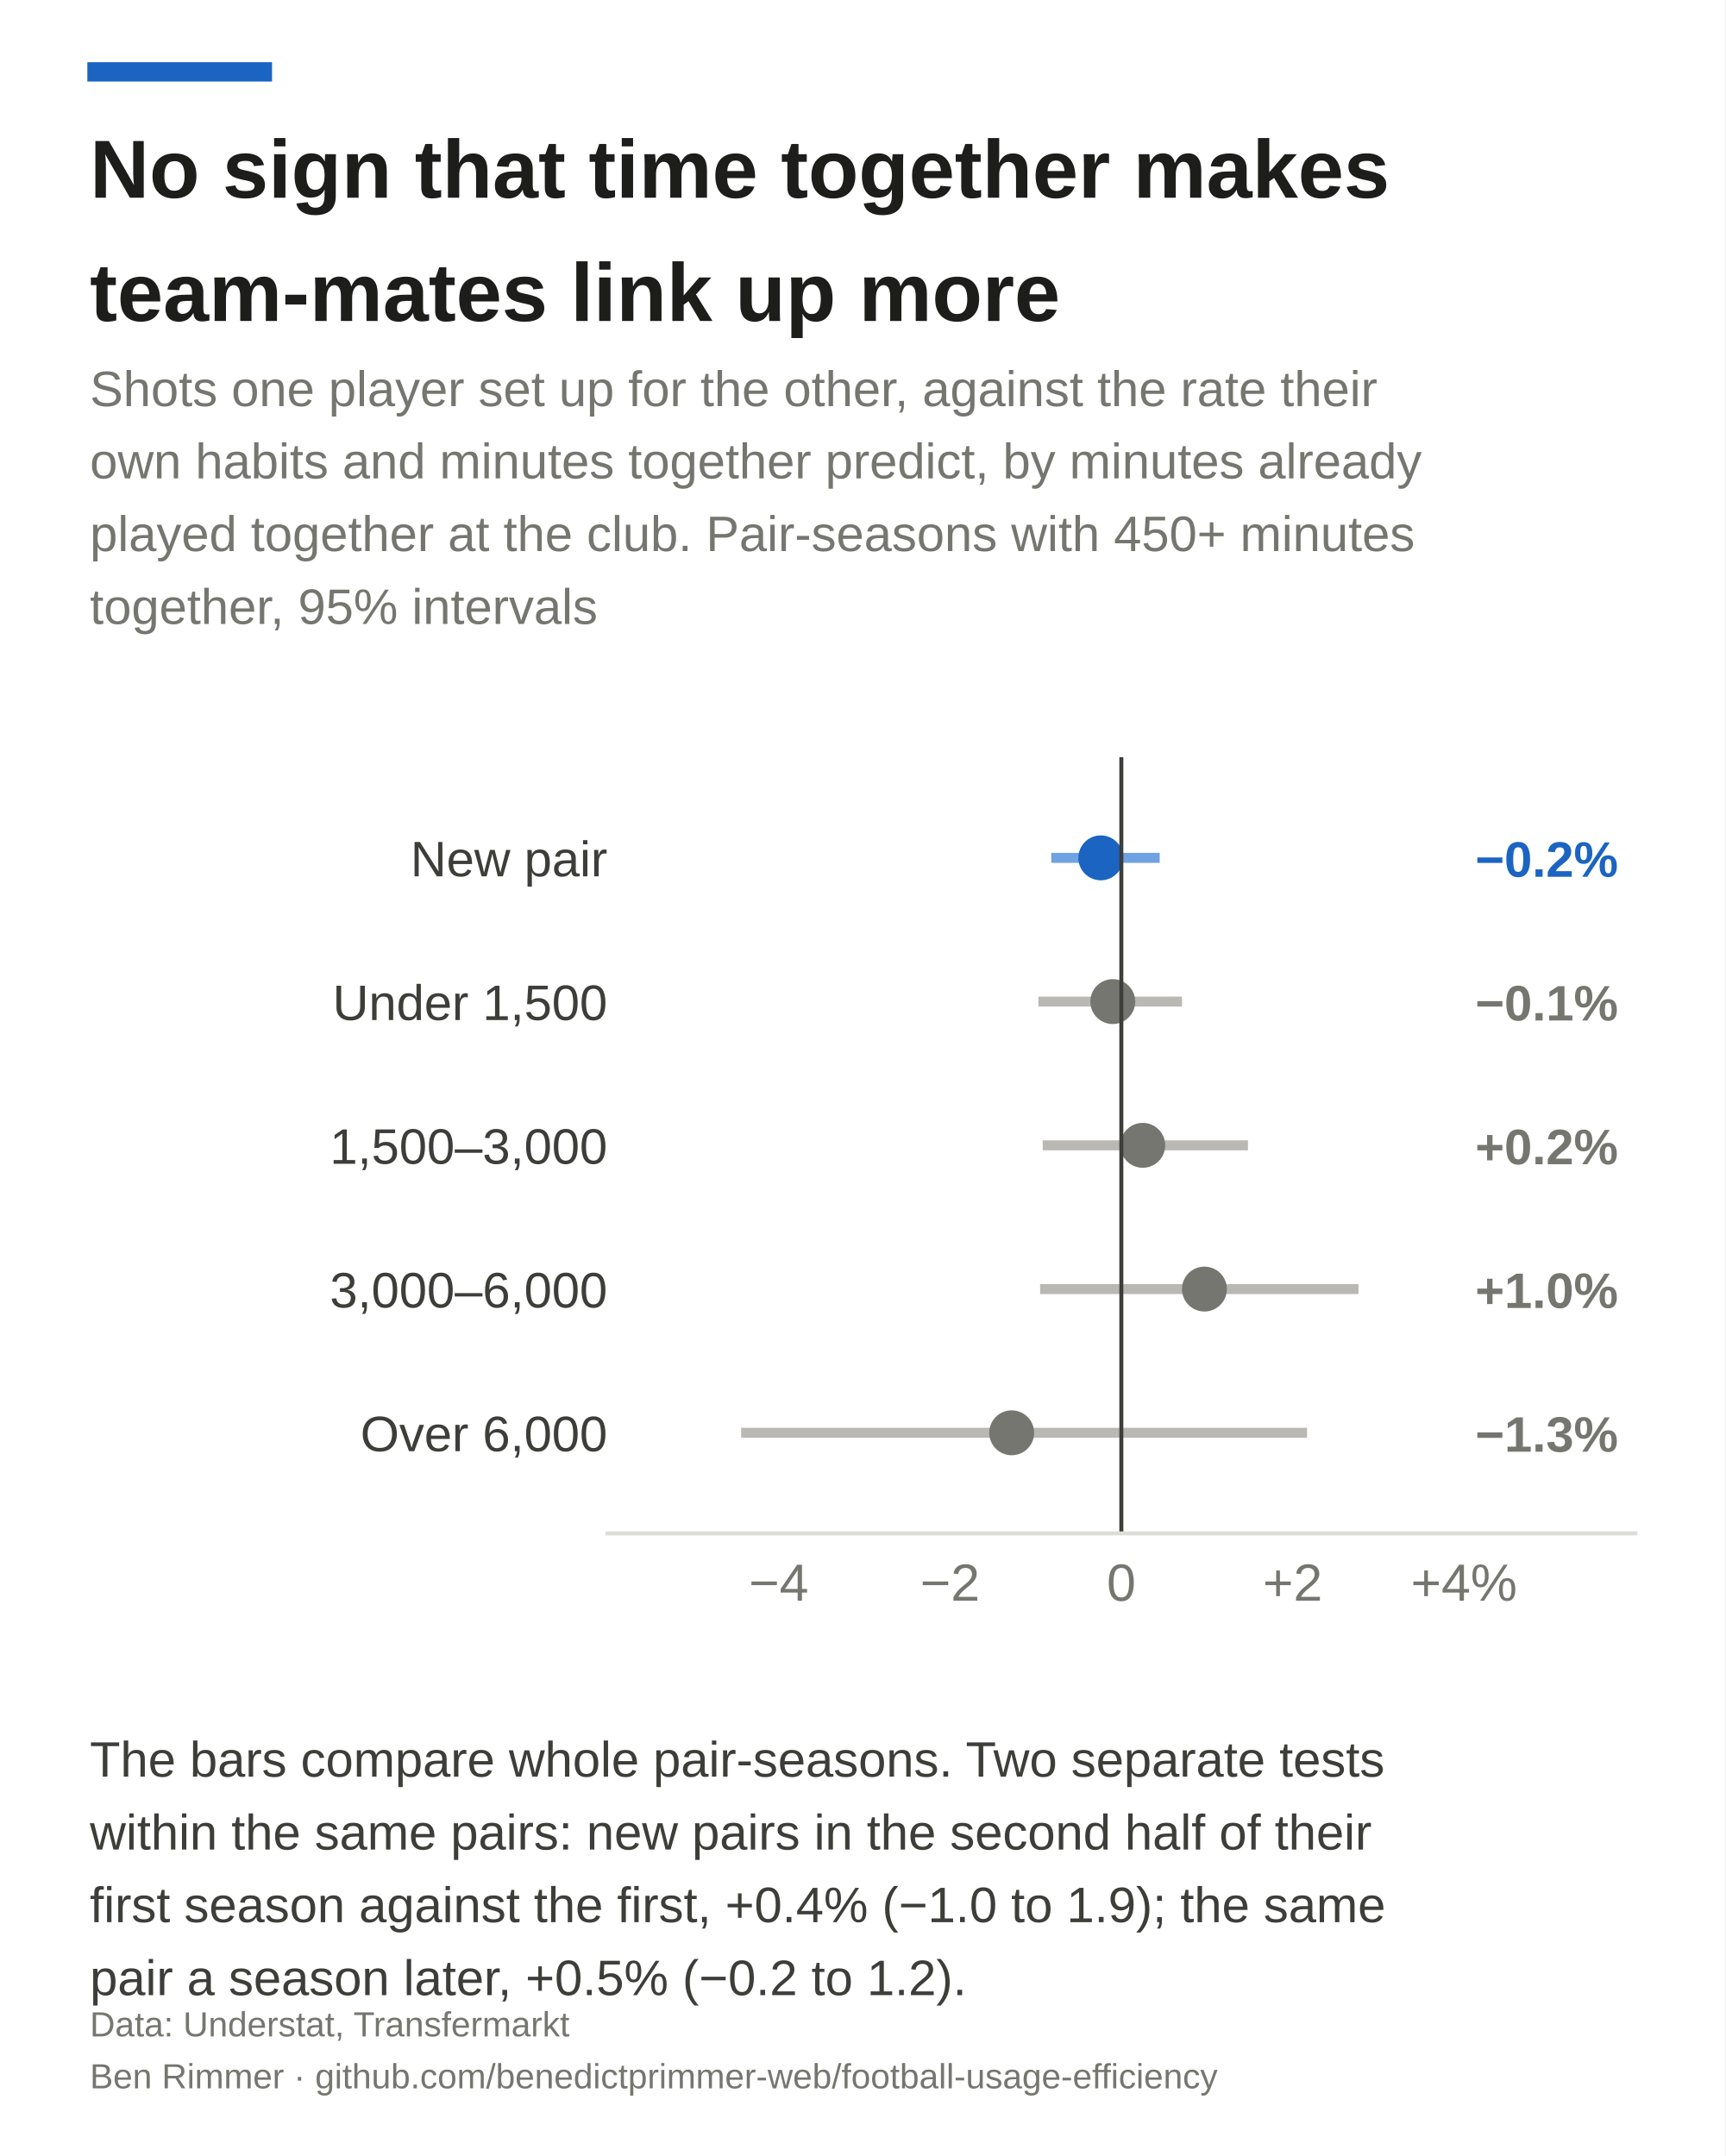
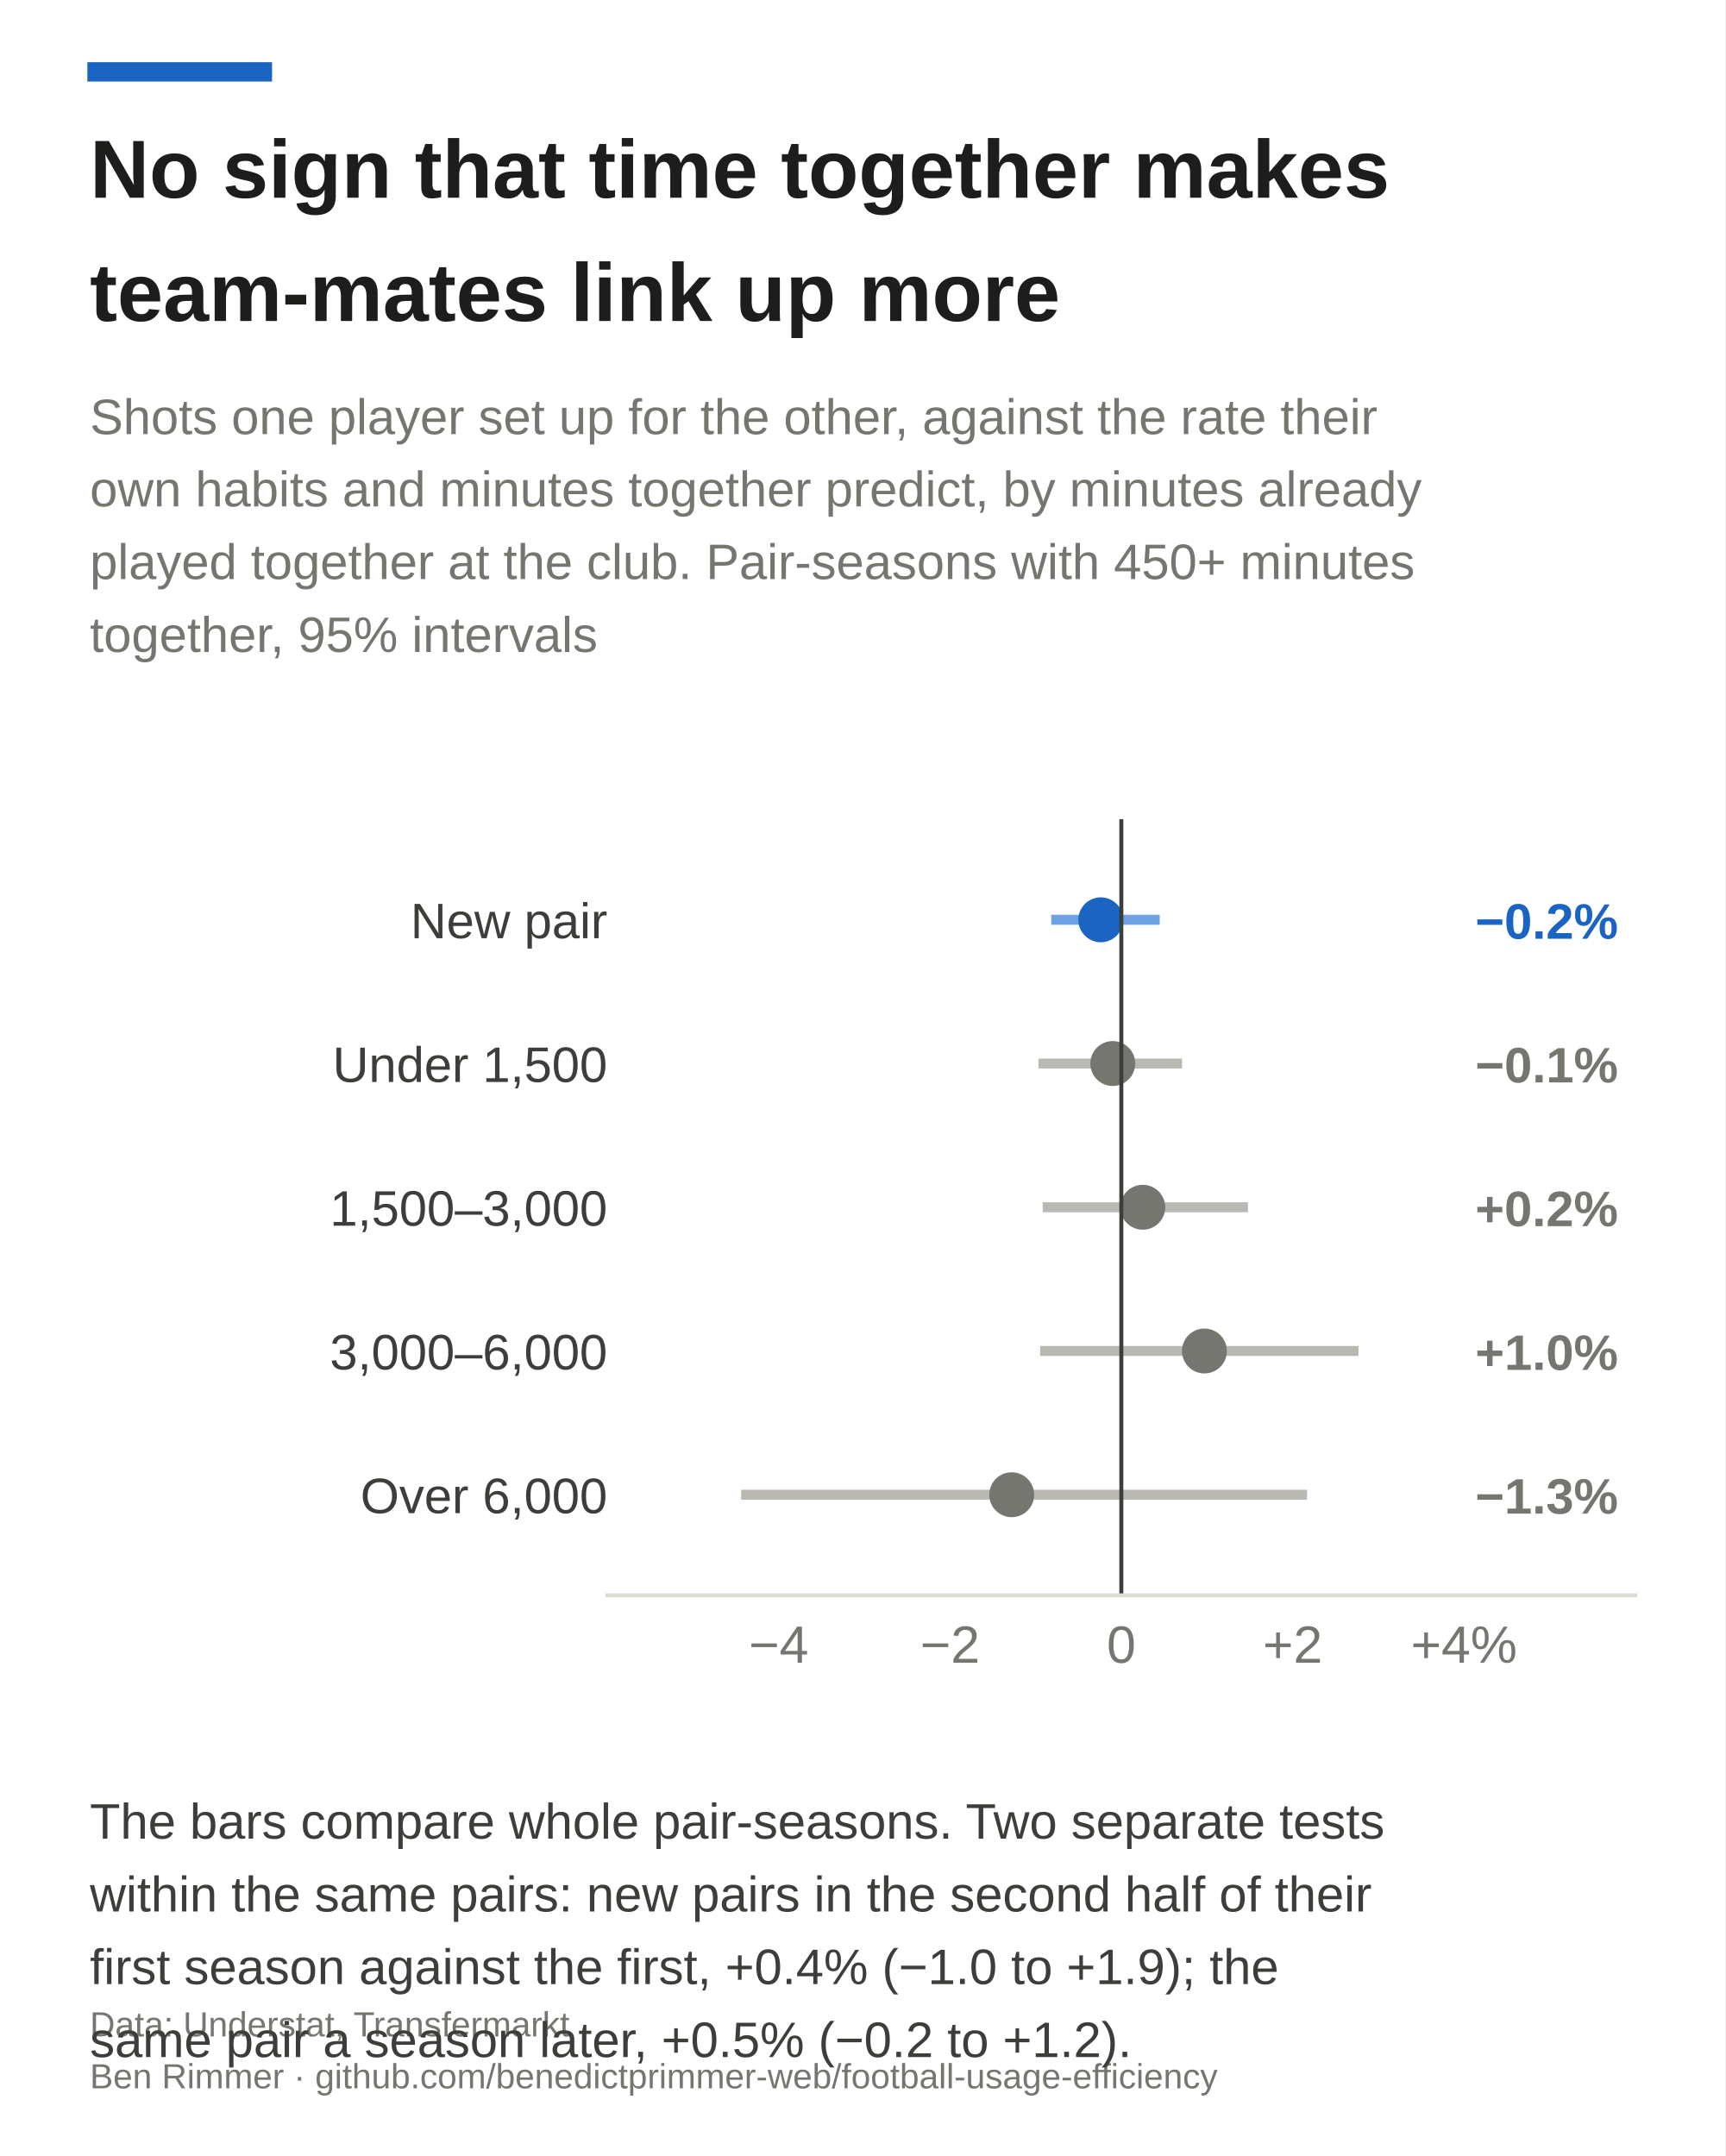
<svg xmlns="http://www.w3.org/2000/svg" xmlns:xlink="http://www.w3.org/1999/xlink" width="345.6pt" height="432pt" viewBox="0 0 345.6 432" version="1.1">
  <defs>
    <style type="text/css">*{stroke-linejoin: round; stroke-linecap: butt}</style>
  </defs>
  <g id="figure_1">
    <g id="patch_1">
      <path d="M 0 432  L 345.6 432  L 345.6 0  L 0 0  z " style="fill: #ffffff" />
    </g>
    <g id="axes_1">
      <g id="patch_2">
-         <path d="M 121.68 307.25  L 327.6 307.25  L 327.6 151.73  L 121.68 151.73  z " style="fill: #ffffff" />
+         <path d="M 121.68 319.66  L 327.6 319.66  L 327.6 164.14  L 121.68 164.14  z " style="fill: #ffffff" />
      </g>
      <g id="matplotlib.axis_1">
        <g id="xtick_1">
          <g id="line2d_1" />
          <g id="text_1">
-             <text style="font-size: 10.5px; font-family: 'Helvetica Neue', 'Arial', 'DejaVu Sans'; text-anchor: middle; fill: #767671" x="156" y="320.746" transform="rotate(-0 156 320.746)">−4</text>
+             <text style="font-size: 10.5px; font-family: 'Helvetica Neue', 'Arial', 'DejaVu Sans'; text-anchor: middle; fill: #767671" x="156" y="333.156" transform="rotate(-0 156 333.156)">−4</text>
          </g>
        </g>
        <g id="xtick_2">
          <g id="line2d_2" />
          <g id="text_2">
-             <text style="font-size: 10.5px; font-family: 'Helvetica Neue', 'Arial', 'DejaVu Sans'; text-anchor: middle; fill: #767671" x="190.32" y="320.746" transform="rotate(-0 190.32 320.746)">−2</text>
+             <text style="font-size: 10.5px; font-family: 'Helvetica Neue', 'Arial', 'DejaVu Sans'; text-anchor: middle; fill: #767671" x="190.32" y="333.156" transform="rotate(-0 190.32 333.156)">−2</text>
          </g>
        </g>
        <g id="xtick_3">
          <g id="line2d_3" />
          <g id="text_3">
-             <text style="font-size: 10.5px; font-family: 'Helvetica Neue', 'Arial', 'DejaVu Sans'; text-anchor: middle; fill: #767671" x="224.64" y="320.746" transform="rotate(-0 224.64 320.746)">0</text>
+             <text style="font-size: 10.5px; font-family: 'Helvetica Neue', 'Arial', 'DejaVu Sans'; text-anchor: middle; fill: #767671" x="224.64" y="333.156" transform="rotate(-0 224.64 333.156)">0</text>
          </g>
        </g>
        <g id="xtick_4">
          <g id="line2d_4" />
          <g id="text_4">
-             <text style="font-size: 10.5px; font-family: 'Helvetica Neue', 'Arial', 'DejaVu Sans'; text-anchor: middle; fill: #767671" x="258.96" y="320.746" transform="rotate(-0 258.96 320.746)">+2</text>
+             <text style="font-size: 10.5px; font-family: 'Helvetica Neue', 'Arial', 'DejaVu Sans'; text-anchor: middle; fill: #767671" x="258.96" y="333.156" transform="rotate(-0 258.96 333.156)">+2</text>
          </g>
        </g>
        <g id="xtick_5">
          <g id="line2d_5" />
          <g id="text_5">
-             <text style="font-size: 10.5px; font-family: 'Helvetica Neue', 'Arial', 'DejaVu Sans'; text-anchor: middle; fill: #767671" x="293.28" y="320.746" transform="rotate(-0 293.28 320.746)">+4%</text>
+             <text style="font-size: 10.5px; font-family: 'Helvetica Neue', 'Arial', 'DejaVu Sans'; text-anchor: middle; fill: #767671" x="293.28" y="333.156" transform="rotate(-0 293.28 333.156)">+4%</text>
          </g>
        </g>
      </g>
      <g id="matplotlib.axis_2" />
      <g id="line2d_6">
-         <path d="M 211.598 171.89  L 231.332 171.89  " clip-path="url(#p9481cc9db6)" style="fill: none; stroke: #6fa2e3; stroke-width: 2; stroke-linecap: square" />
+         <path d="M 211.598 184.3  L 231.332 184.3  " clip-path="url(#p9a122303e3)" style="fill: none; stroke: #6fa2e3; stroke-width: 2; stroke-linecap: square" />
      </g>
      <g id="line2d_7">
        <defs>
          <path id="mad3448399a" d="M 0 4  C 1.061 4 2.078 3.579 2.828 2.828  C 3.579 2.078 4 1.061 4 0  C 4 -1.061 3.579 -2.078 2.828 -2.828  C 2.078 -3.579 1.061 -4 0 -4  C -1.061 -4 -2.078 -3.579 -2.828 -2.828  C -3.579 -2.078 -4 -1.061 -4 0  C -4 1.061 -3.579 2.078 -2.828 2.828  C -2.078 3.579 -1.061 4 0 4  z " style="stroke: #1b64c2" />
        </defs>
-         <g clip-path="url(#p9481cc9db6)">
-           <use xlink:href="#mad3448399a" x="220.522" y="171.89" style="fill: #1b64c2; stroke: #1b64c2" />
+         <g clip-path="url(#p9a122303e3)">
+           <use xlink:href="#mad3448399a" x="220.522" y="184.3" style="fill: #1b64c2; stroke: #1b64c2" />
        </g>
      </g>
      <g id="line2d_8">
-         <path d="M 209.024 200.69  L 235.794 200.69  " clip-path="url(#p9481cc9db6)" style="fill: none; stroke: #b9b8b3; stroke-width: 2; stroke-linecap: square" />
+         <path d="M 209.024 213.1  L 235.794 213.1  " clip-path="url(#p9a122303e3)" style="fill: none; stroke: #b9b8b3; stroke-width: 2; stroke-linecap: square" />
      </g>
      <g id="line2d_9">
        <defs>
          <path id="m25c8d08dfc" d="M 0 4  C 1.061 4 2.078 3.579 2.828 2.828  C 3.579 2.078 4 1.061 4 0  C 4 -1.061 3.579 -2.078 2.828 -2.828  C 2.078 -3.579 1.061 -4 0 -4  C -1.061 -4 -2.078 -3.579 -2.828 -2.828  C -3.579 -2.078 -4 -1.061 -4 0  C -4 1.061 -3.579 2.078 -2.828 2.828  C -2.078 3.579 -1.061 4 0 4  z " style="stroke: #767671" />
        </defs>
-         <g clip-path="url(#p9481cc9db6)">
-           <use xlink:href="#m25c8d08dfc" x="222.924" y="200.69" style="fill: #767671; stroke: #767671" />
+         <g clip-path="url(#p9a122303e3)">
+           <use xlink:href="#m25c8d08dfc" x="222.924" y="213.1" style="fill: #767671; stroke: #767671" />
        </g>
      </g>
      <g id="line2d_10">
-         <path d="M 209.882 229.49  L 249.007 229.49  " clip-path="url(#p9481cc9db6)" style="fill: none; stroke: #b9b8b3; stroke-width: 2; stroke-linecap: square" />
+         <path d="M 209.882 241.9  L 249.007 241.9  " clip-path="url(#p9a122303e3)" style="fill: none; stroke: #b9b8b3; stroke-width: 2; stroke-linecap: square" />
      </g>
      <g id="line2d_11">
-         <g clip-path="url(#p9481cc9db6)">
-           <use xlink:href="#m25c8d08dfc" x="228.93" y="229.49" style="fill: #767671; stroke: #767671" />
+         <g clip-path="url(#p9a122303e3)">
+           <use xlink:href="#m25c8d08dfc" x="228.93" y="241.9" style="fill: #767671; stroke: #767671" />
        </g>
      </g>
      <g id="line2d_12">
-         <path d="M 209.368 258.29  L 271.144 258.29  " clip-path="url(#p9481cc9db6)" style="fill: none; stroke: #b9b8b3; stroke-width: 2; stroke-linecap: square" />
+         <path d="M 209.368 270.7  L 271.144 270.7  " clip-path="url(#p9a122303e3)" style="fill: none; stroke: #b9b8b3; stroke-width: 2; stroke-linecap: square" />
      </g>
      <g id="line2d_13">
-         <g clip-path="url(#p9481cc9db6)">
-           <use xlink:href="#m25c8d08dfc" x="241.285" y="258.29" style="fill: #767671; stroke: #767671" />
+         <g clip-path="url(#p9a122303e3)">
+           <use xlink:href="#m25c8d08dfc" x="241.285" y="270.7" style="fill: #767671; stroke: #767671" />
        </g>
      </g>
      <g id="line2d_14">
-         <path d="M 149.479 287.09  L 260.848 287.09  " clip-path="url(#p9481cc9db6)" style="fill: none; stroke: #b9b8b3; stroke-width: 2; stroke-linecap: square" />
+         <path d="M 149.479 299.5  L 260.848 299.5  " clip-path="url(#p9a122303e3)" style="fill: none; stroke: #b9b8b3; stroke-width: 2; stroke-linecap: square" />
      </g>
      <g id="line2d_15">
-         <g clip-path="url(#p9481cc9db6)">
-           <use xlink:href="#m25c8d08dfc" x="202.675" y="287.09" style="fill: #767671; stroke: #767671" />
+         <g clip-path="url(#p9a122303e3)">
+           <use xlink:href="#m25c8d08dfc" x="202.675" y="299.5" style="fill: #767671; stroke: #767671" />
        </g>
      </g>
      <g id="line2d_16">
-         <path d="M 224.64 307.25  L 224.64 151.73  " clip-path="url(#p9481cc9db6)" style="fill: none; stroke: #3d3d3a; stroke-width: 0.8; stroke-linecap: square" />
+         <path d="M 224.64 319.66  L 224.64 164.14  " clip-path="url(#p9a122303e3)" style="fill: none; stroke: #3d3d3a; stroke-width: 0.8; stroke-linecap: square" />
      </g>
      <g id="patch_3">
-         <path d="M 121.68 307.25  L 327.6 307.25  " style="fill: none; stroke: #dddcd7; stroke-width: 0.8; stroke-linejoin: miter; stroke-linecap: square" />
+         <path d="M 121.68 319.66  L 327.6 319.66  " style="fill: none; stroke: #dddcd7; stroke-width: 0.8; stroke-linejoin: miter; stroke-linecap: square" />
      </g>
      <g id="text_6">
-         <text style="font-size: 10px; font-family: 'Helvetica Neue', 'Arial', 'DejaVu Sans'; text-anchor: end; fill: #3d3d3a" x="121.68" y="175.585" transform="rotate(-0 121.68 175.585)">New pair  </text>
+         <text style="font-size: 10px; font-family: 'Helvetica Neue', 'Arial', 'DejaVu Sans'; text-anchor: end; fill: #3d3d3a" x="121.68" y="187.995" transform="rotate(-0 121.68 187.995)">New pair  </text>
      </g>
      <g id="text_7">
-         <text style="font-weight: 700; font-size: 10px; font-family: 'Helvetica Neue', 'Arial', 'DejaVu Sans'; text-anchor: end; fill: #1b64c2" x="324.168" y="175.68" transform="rotate(-0 324.168 175.68)">−0.2%</text>
+         <text style="font-weight: 700; font-size: 10px; font-family: 'Helvetica Neue', 'Arial', 'DejaVu Sans'; text-anchor: end; fill: #1b64c2" x="324.168" y="188.09" transform="rotate(-0 324.168 188.09)">−0.2%</text>
      </g>
      <g id="text_8">
-         <text style="font-size: 10px; font-family: 'Helvetica Neue', 'Arial', 'DejaVu Sans'; text-anchor: end; fill: #3d3d3a" x="121.68" y="204.385" transform="rotate(-0 121.68 204.385)">Under 1,500  </text>
+         <text style="font-size: 10px; font-family: 'Helvetica Neue', 'Arial', 'DejaVu Sans'; text-anchor: end; fill: #3d3d3a" x="121.68" y="216.795" transform="rotate(-0 121.68 216.795)">Under 1,500  </text>
      </g>
      <g id="text_9">
-         <text style="font-weight: 700; font-size: 10px; font-family: 'Helvetica Neue', 'Arial', 'DejaVu Sans'; text-anchor: end; fill: #767671" x="324.168" y="204.48" transform="rotate(-0 324.168 204.48)">−0.1%</text>
+         <text style="font-weight: 700; font-size: 10px; font-family: 'Helvetica Neue', 'Arial', 'DejaVu Sans'; text-anchor: end; fill: #767671" x="324.168" y="216.89" transform="rotate(-0 324.168 216.89)">−0.1%</text>
      </g>
      <g id="text_10">
-         <text style="font-size: 10px; font-family: 'Helvetica Neue', 'Arial', 'DejaVu Sans'; text-anchor: end; fill: #3d3d3a" x="121.68" y="233.185" transform="rotate(-0 121.68 233.185)">1,500–3,000  </text>
+         <text style="font-size: 10px; font-family: 'Helvetica Neue', 'Arial', 'DejaVu Sans'; text-anchor: end; fill: #3d3d3a" x="121.68" y="245.595" transform="rotate(-0 121.68 245.595)">1,500–3,000  </text>
      </g>
      <g id="text_11">
-         <text style="font-weight: 700; font-size: 10px; font-family: 'Helvetica Neue', 'Arial', 'DejaVu Sans'; text-anchor: end; fill: #767671" x="324.168" y="233.28" transform="rotate(-0 324.168 233.28)">+0.2%</text>
+         <text style="font-weight: 700; font-size: 10px; font-family: 'Helvetica Neue', 'Arial', 'DejaVu Sans'; text-anchor: end; fill: #767671" x="324.168" y="245.69" transform="rotate(-0 324.168 245.69)">+0.2%</text>
      </g>
      <g id="text_12">
-         <text style="font-size: 10px; font-family: 'Helvetica Neue', 'Arial', 'DejaVu Sans'; text-anchor: end; fill: #3d3d3a" x="121.68" y="261.985" transform="rotate(-0 121.68 261.985)">3,000–6,000  </text>
+         <text style="font-size: 10px; font-family: 'Helvetica Neue', 'Arial', 'DejaVu Sans'; text-anchor: end; fill: #3d3d3a" x="121.68" y="274.395" transform="rotate(-0 121.68 274.395)">3,000–6,000  </text>
      </g>
      <g id="text_13">
-         <text style="font-weight: 700; font-size: 10px; font-family: 'Helvetica Neue', 'Arial', 'DejaVu Sans'; text-anchor: end; fill: #767671" x="324.168" y="262.08" transform="rotate(-0 324.168 262.08)">+1.0%</text>
+         <text style="font-weight: 700; font-size: 10px; font-family: 'Helvetica Neue', 'Arial', 'DejaVu Sans'; text-anchor: end; fill: #767671" x="324.168" y="274.49" transform="rotate(-0 324.168 274.49)">+1.0%</text>
      </g>
      <g id="text_14">
-         <text style="font-size: 10px; font-family: 'Helvetica Neue', 'Arial', 'DejaVu Sans'; text-anchor: end; fill: #3d3d3a" x="121.68" y="290.785" transform="rotate(-0 121.68 290.785)">Over 6,000  </text>
+         <text style="font-size: 10px; font-family: 'Helvetica Neue', 'Arial', 'DejaVu Sans'; text-anchor: end; fill: #3d3d3a" x="121.68" y="303.195" transform="rotate(-0 121.68 303.195)">Over 6,000  </text>
      </g>
      <g id="text_15">
-         <text style="font-weight: 700; font-size: 10px; font-family: 'Helvetica Neue', 'Arial', 'DejaVu Sans'; text-anchor: end; fill: #767671" x="324.168" y="290.88" transform="rotate(-0 324.168 290.88)">−1.3%</text>
+         <text style="font-weight: 700; font-size: 10px; font-family: 'Helvetica Neue', 'Arial', 'DejaVu Sans'; text-anchor: end; fill: #767671" x="324.168" y="303.29" transform="rotate(-0 324.168 303.29)">−1.3%</text>
      </g>
    </g>
    <g id="patch_4">
      <path d="M 18 15.84  L 54 15.84  L 54 12.96  L 18 12.96  z " style="fill: #1b64c2; stroke: #1b64c2; stroke-linejoin: miter" />
    </g>
    <g id="text_16">
      <text style="font-weight: 700; font-size: 16.5px; font-family: 'Helvetica Neue', 'Arial', 'DejaVu Sans'; fill: #1d1d1b" transform="translate(18 39.61477)">No sign that time together makes</text>
      <text style="font-weight: 700; font-size: 16.5px; font-family: 'Helvetica Neue', 'Arial', 'DejaVu Sans'; fill: #1d1d1b" transform="translate(18 64.31578)">team-mates link up more</text>
    </g>
    <g id="text_17">
-       <text style="font-size: 10px; font-family: 'Helvetica Neue', 'Arial', 'DejaVu Sans'; fill: #767671" transform="translate(18 81.38062)">Shots one player set up for the other, against the rate their</text>
-       <text style="font-size: 10px; font-family: 'Helvetica Neue', 'Arial', 'DejaVu Sans'; fill: #767671" transform="translate(18 95.85875)">own habits and minutes together predict, by minutes already</text>
-       <text style="font-size: 10px; font-family: 'Helvetica Neue', 'Arial', 'DejaVu Sans'; fill: #767671" transform="translate(18 110.4213)">played together at the club. Pair-seasons with 450+ minutes</text>
-       <text style="font-size: 10px; font-family: 'Helvetica Neue', 'Arial', 'DejaVu Sans'; fill: #767671" transform="translate(18 125.0236)">together, 95% intervals</text>
+       <text style="font-size: 10px; font-family: 'Helvetica Neue', 'Arial', 'DejaVu Sans'; fill: #767671" transform="translate(18 86.99062)">Shots one player set up for the other, against the rate their</text>
+       <text style="font-size: 10px; font-family: 'Helvetica Neue', 'Arial', 'DejaVu Sans'; fill: #767671" transform="translate(18 101.4688)">own habits and minutes together predict, by minutes already</text>
+       <text style="font-size: 10px; font-family: 'Helvetica Neue', 'Arial', 'DejaVu Sans'; fill: #767671" transform="translate(18 116.0312)">played together at the club. Pair-seasons with 450+ minutes</text>
+       <text style="font-size: 10px; font-family: 'Helvetica Neue', 'Arial', 'DejaVu Sans'; fill: #767671" transform="translate(18 130.6336)">together, 95% intervals</text>
    </g>
    <g id="text_18">
      <text style="font-size: 7px; font-family: 'Helvetica Neue', 'Arial', 'DejaVu Sans'; fill: #767671" transform="translate(18 408.0341)">Data: Understat, Transfermarkt</text>
      <text style="font-size: 7px; font-family: 'Helvetica Neue', 'Arial', 'DejaVu Sans'; fill: #767671" transform="translate(18 418.4458)">Ben Rimmer · github.com/benedictprimmer-web/football-usage-efficiency</text>
    </g>
    <g id="text_19">
-       <text style="font-size: 10px; font-family: 'Helvetica Neue', 'Arial', 'DejaVu Sans'; fill: #3d3d3a" transform="translate(18 355.9964)">The bars compare whole pair-seasons. Two separate tests</text>
-       <text style="font-size: 10px; font-family: 'Helvetica Neue', 'Arial', 'DejaVu Sans'; fill: #3d3d3a" transform="translate(18 370.5987)">within the same pairs: new pairs in the second half of their</text>
-       <text style="font-size: 10px; font-family: 'Helvetica Neue', 'Arial', 'DejaVu Sans'; fill: #3d3d3a" transform="translate(18 385.1456)">first season against the first, +0.4% (−1.0 to 1.9); the same</text>
-       <text style="font-size: 10px; font-family: 'Helvetica Neue', 'Arial', 'DejaVu Sans'; fill: #3d3d3a" transform="translate(18 399.7683)">pair a season later, +0.5% (−0.2 to 1.2).</text>
+       <text style="font-size: 10px; font-family: 'Helvetica Neue', 'Arial', 'DejaVu Sans'; fill: #3d3d3a" transform="translate(18 368.4064)">The bars compare whole pair-seasons. Two separate tests</text>
+       <text style="font-size: 10px; font-family: 'Helvetica Neue', 'Arial', 'DejaVu Sans'; fill: #3d3d3a" transform="translate(18 383.0088)">within the same pairs: new pairs in the second half of their</text>
+       <text style="font-size: 10px; font-family: 'Helvetica Neue', 'Arial', 'DejaVu Sans'; fill: #3d3d3a" transform="translate(18 397.5556)">first season against the first, +0.4% (−1.0 to +1.9); the</text>
+       <text style="font-size: 10px; font-family: 'Helvetica Neue', 'Arial', 'DejaVu Sans'; fill: #3d3d3a" transform="translate(18 412.1783)">same pair a season later, +0.5% (−0.2 to +1.2).</text>
    </g>
  </g>
  <defs>
-     <clipPath id="p9481cc9db6">
-       <rect x="121.68" y="151.73" width="205.92" height="155.52" />
+     <clipPath id="p9a122303e3">
+       <rect x="121.68" y="164.14" width="205.92" height="155.52" />
    </clipPath>
  </defs>
</svg>
